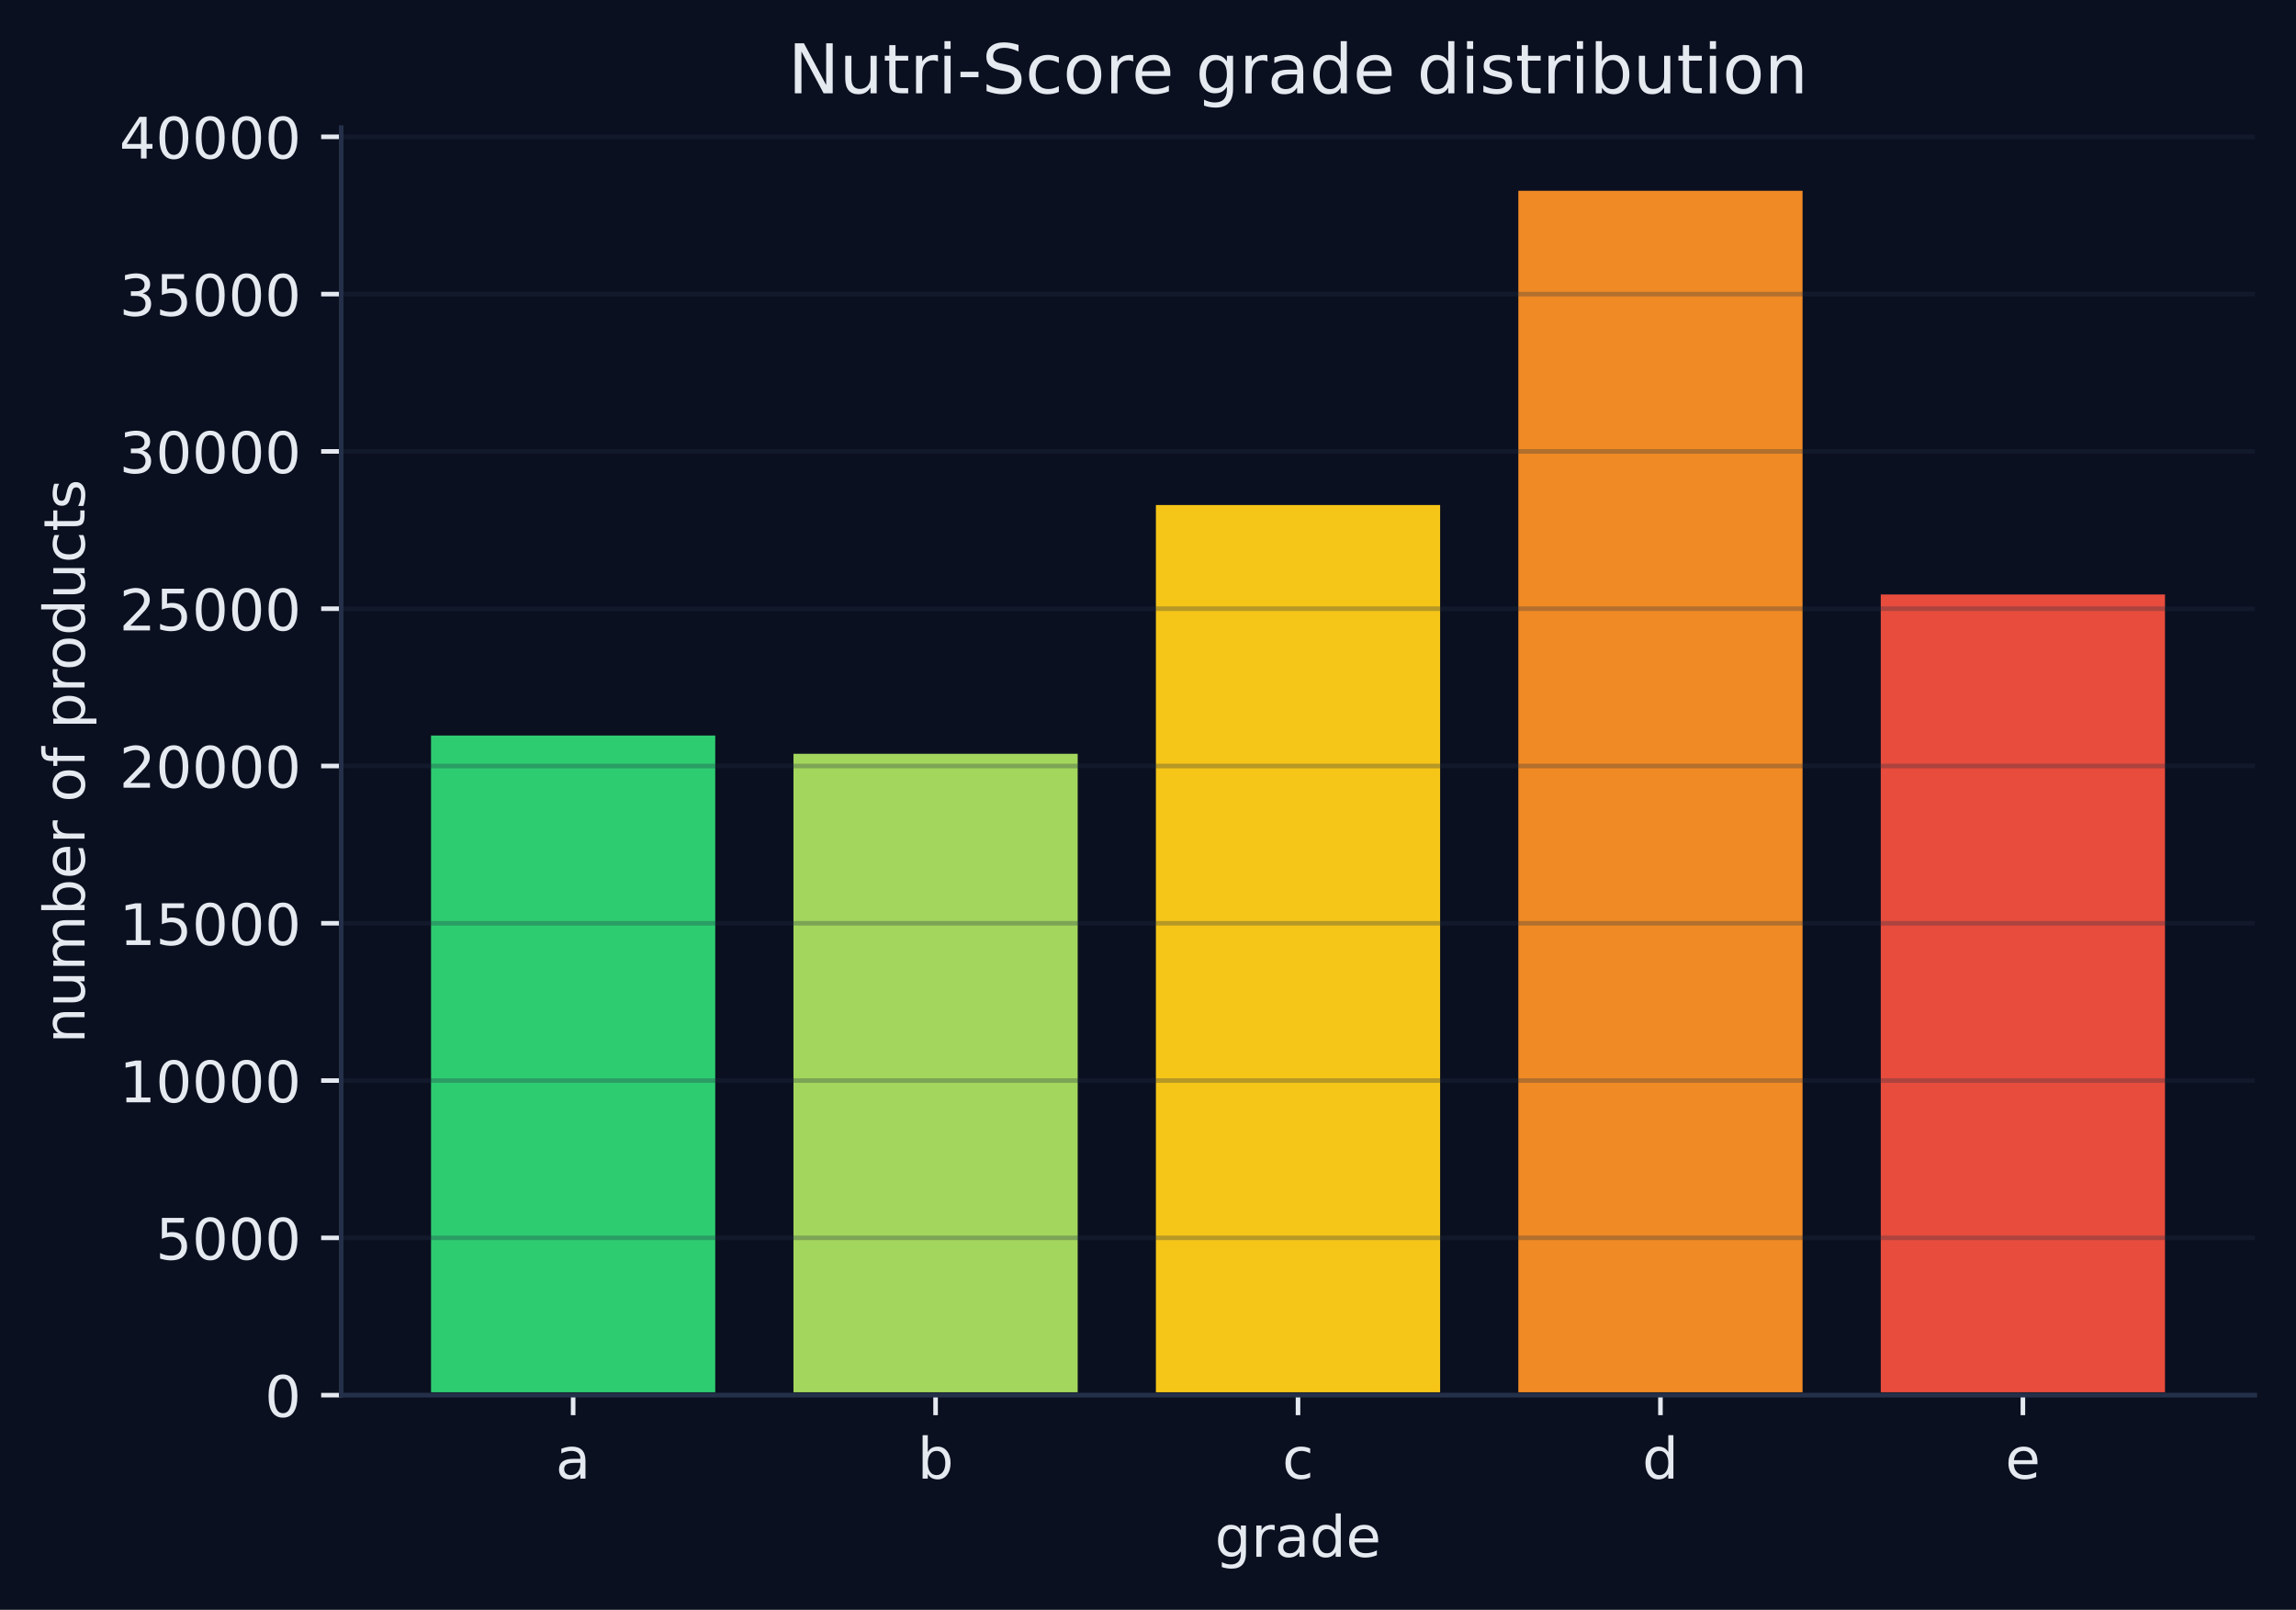
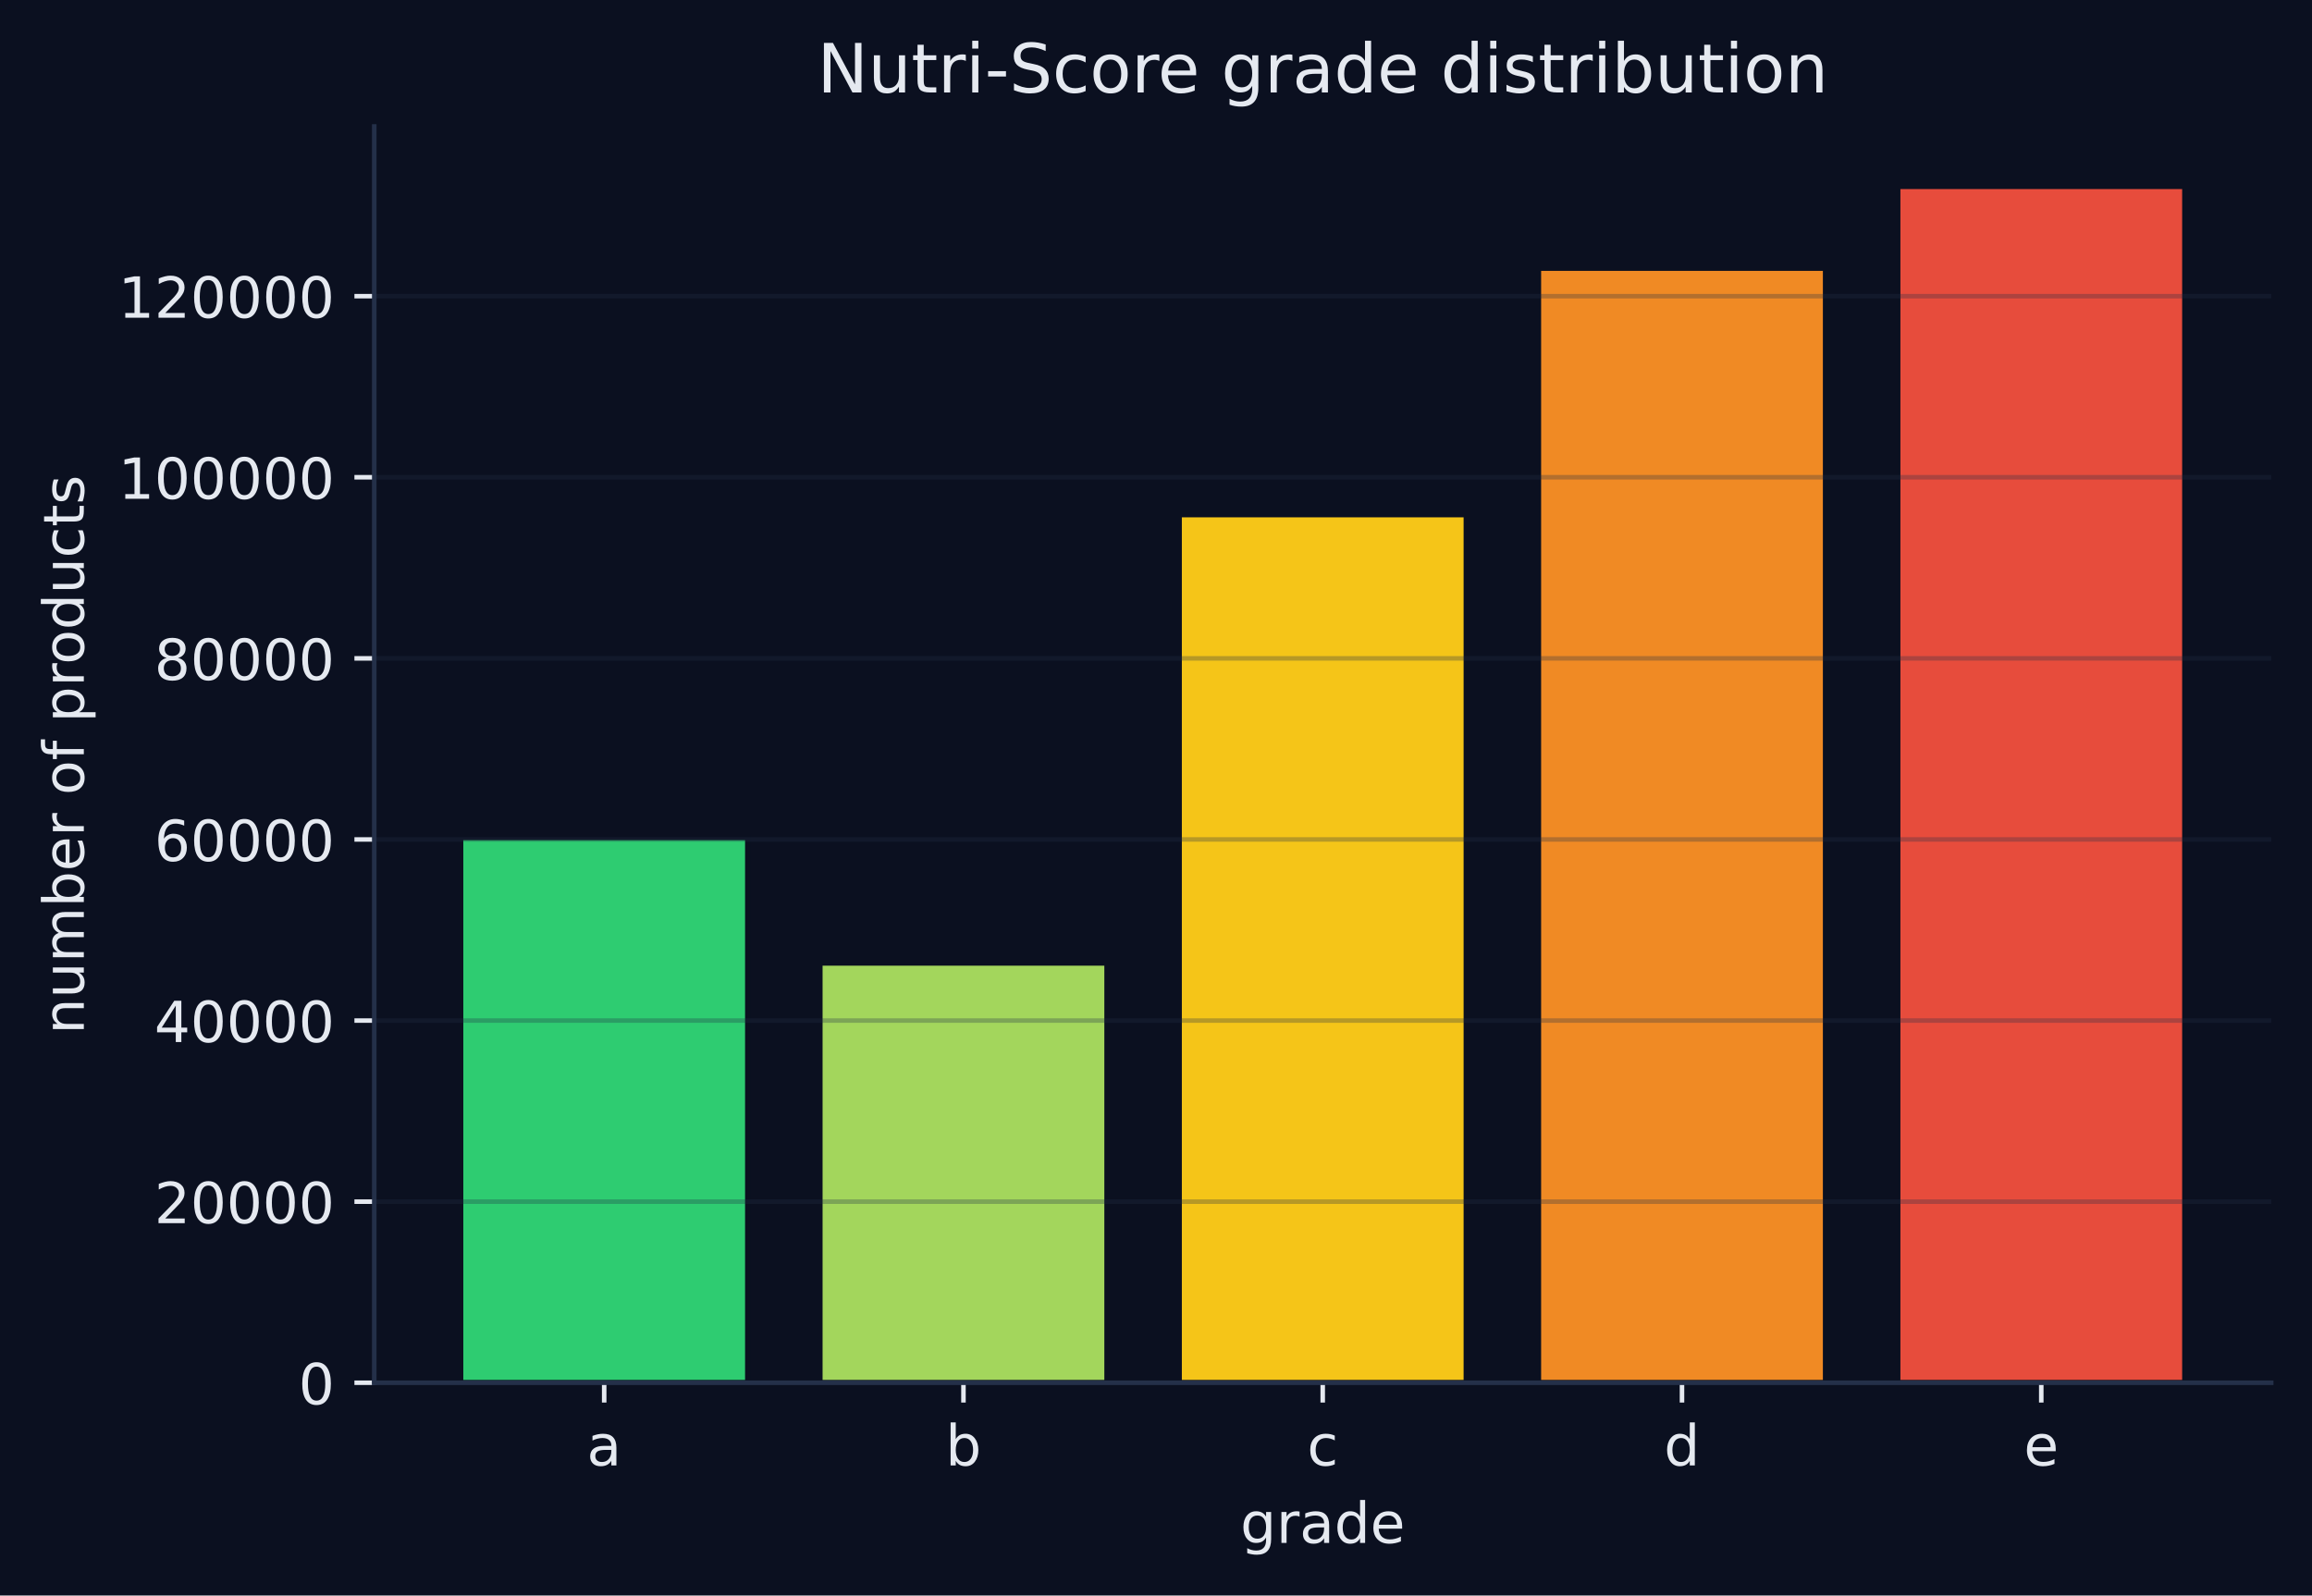
- <svg xmlns="http://www.w3.org/2000/svg" xmlns:xlink="http://www.w3.org/1999/xlink" width="401.691pt" height="281.634pt" viewBox="0 0 401.691 281.634" version="1.1">
+ <svg xmlns="http://www.w3.org/2000/svg" xmlns:xlink="http://www.w3.org/1999/xlink" width="408.053pt" height="281.634pt" viewBox="0 0 408.053 281.634" version="1.1">
  <defs>
    <style type="text/css">*{stroke-linejoin: round; stroke-linecap: butt}</style>
  </defs>
  <g id="figure_1">
    <g id="patch_1">
-       <path d="M 0 281.634  L 401.691 281.634  L 401.691 0  L 0 0  z " style="fill: #0b1020" />
+       <path d="M 0 281.634  L 408.053 281.634  L 408.053 0  L 0 0  z " style="fill: #0b1020" />
    </g>
    <g id="axes_1">
      <g id="patch_2">
-         <path d="M 59.691 244.078  L 394.491 244.078  L 394.491 22.318  L 59.691 22.318  z " style="fill: #0b1020" />
+         <path d="M 66.053 244.078  L 400.853 244.078  L 400.853 22.318  L 66.053 22.318  z " style="fill: #0b1020" />
      </g>
      <g id="patch_3">
-         <path d="M 74.909 244.078  L 125.636 244.078  L 125.636 128.178  L 74.909 128.178  z " clip-path="url(#pf02243b300)" style="fill: #2ecc71; stroke: #0b1020; stroke-linejoin: miter" />
+         <path d="M 81.271 244.078  L 131.999 244.078  L 131.999 147.798  L 81.271 147.798  z " clip-path="url(#pa532317cd4)" style="fill: #2ecc71; stroke: #0b1020; stroke-linejoin: miter" />
      </g>
      <g id="patch_4">
-         <path d="M 138.318 244.078  L 189.045 244.078  L 189.045 131.376  L 138.318 131.376  z " clip-path="url(#pf02243b300)" style="fill: #a3d65c; stroke: #0b1020; stroke-linejoin: miter" />
+         <path d="M 144.68 244.078  L 195.408 244.078  L 195.408 169.959  L 144.68 169.959  z " clip-path="url(#pa532317cd4)" style="fill: #a3d65c; stroke: #0b1020; stroke-linejoin: miter" />
      </g>
      <g id="patch_5">
-         <path d="M 201.727 244.078  L 252.454 244.078  L 252.454 87.848  L 201.727 87.848  z " clip-path="url(#pf02243b300)" style="fill: #f5c518; stroke: #0b1020; stroke-linejoin: miter" />
+         <path d="M 208.089 244.078  L 258.817 244.078  L 258.817 90.816  L 208.089 90.816  z " clip-path="url(#pa532317cd4)" style="fill: #f5c518; stroke: #0b1020; stroke-linejoin: miter" />
      </g>
      <g id="patch_6">
-         <path d="M 265.136 244.078  L 315.863 244.078  L 315.863 32.878  L 265.136 32.878  z " clip-path="url(#pf02243b300)" style="fill: #f08a24; stroke: #0b1020; stroke-linejoin: miter" />
+         <path d="M 271.499 244.078  L 322.226 244.078  L 322.226 47.313  L 271.499 47.313  z " clip-path="url(#pa532317cd4)" style="fill: #f08a24; stroke: #0b1020; stroke-linejoin: miter" />
      </g>
      <g id="patch_7">
-         <path d="M 328.545 244.078  L 379.272 244.078  L 379.272 103.495  L 328.545 103.495  z " clip-path="url(#pf02243b300)" style="fill: #e74c3c; stroke: #0b1020; stroke-linejoin: miter" />
+         <path d="M 334.908 244.078  L 385.635 244.078  L 385.635 32.878  L 334.908 32.878  z " clip-path="url(#pa532317cd4)" style="fill: #e74c3c; stroke: #0b1020; stroke-linejoin: miter" />
      </g>
      <g id="matplotlib.axis_1">
        <g id="xtick_1">
          <g id="line2d_1">
            <defs>
-               <path id="mfec696155d" d="M 0 0  L 0 3.5  " style="stroke: #e5e9f0; stroke-width: 0.8" />
+               <path id="m97c095710b" d="M 0 0  L 0 3.5  " style="stroke: #e5e9f0; stroke-width: 0.8" />
            </defs>
            <g>
-               <use xlink:href="#mfec696155d" x="100.272" y="244.078" style="fill: #e5e9f0; stroke: #e5e9f0; stroke-width: 0.8" />
+               <use xlink:href="#m97c095710b" x="106.635" y="244.078" style="fill: #e5e9f0; stroke: #e5e9f0; stroke-width: 0.8" />
            </g>
          </g>
          <g id="text_1">
-             <text style="font-size: 10px; font-family: 'DejaVu Sans', 'Bitstream Vera Sans', 'Computer Modern Sans Serif', 'Lucida Grande', 'Verdana', 'Geneva', 'Lucid', 'Arial', 'Helvetica', 'Avant Garde', sans-serif; text-anchor: middle; fill: #e5e9f0" x="100.272" y="258.677" transform="rotate(-0 100.2724 258.6766)">a</text>
+             <text style="font-size: 10px; font-family: 'DejaVu Sans', 'Bitstream Vera Sans', 'Computer Modern Sans Serif', 'Lucida Grande', 'Verdana', 'Geneva', 'Lucid', 'Arial', 'Helvetica', 'Avant Garde', sans-serif; text-anchor: middle; fill: #e5e9f0" x="106.635" y="258.677" transform="rotate(-0 106.6349 258.6766)">a</text>
          </g>
        </g>
        <g id="xtick_2">
          <g id="line2d_2">
            <g>
-               <use xlink:href="#mfec696155d" x="163.682" y="244.078" style="fill: #e5e9f0; stroke: #e5e9f0; stroke-width: 0.8" />
+               <use xlink:href="#m97c095710b" x="170.044" y="244.078" style="fill: #e5e9f0; stroke: #e5e9f0; stroke-width: 0.8" />
            </g>
          </g>
          <g id="text_2">
-             <text style="font-size: 10px; font-family: 'DejaVu Sans', 'Bitstream Vera Sans', 'Computer Modern Sans Serif', 'Lucida Grande', 'Verdana', 'Geneva', 'Lucid', 'Arial', 'Helvetica', 'Avant Garde', sans-serif; text-anchor: middle; fill: #e5e9f0" x="163.682" y="258.677" transform="rotate(-0 163.6815 258.6766)">b</text>
+             <text style="font-size: 10px; font-family: 'DejaVu Sans', 'Bitstream Vera Sans', 'Computer Modern Sans Serif', 'Lucida Grande', 'Verdana', 'Geneva', 'Lucid', 'Arial', 'Helvetica', 'Avant Garde', sans-serif; text-anchor: middle; fill: #e5e9f0" x="170.044" y="258.677" transform="rotate(-0 170.044 258.6766)">b</text>
          </g>
        </g>
        <g id="xtick_3">
          <g id="line2d_3">
            <g>
-               <use xlink:href="#mfec696155d" x="227.091" y="244.078" style="fill: #e5e9f0; stroke: #e5e9f0; stroke-width: 0.8" />
+               <use xlink:href="#m97c095710b" x="233.453" y="244.078" style="fill: #e5e9f0; stroke: #e5e9f0; stroke-width: 0.8" />
            </g>
          </g>
          <g id="text_3">
-             <text style="font-size: 10px; font-family: 'DejaVu Sans', 'Bitstream Vera Sans', 'Computer Modern Sans Serif', 'Lucida Grande', 'Verdana', 'Geneva', 'Lucid', 'Arial', 'Helvetica', 'Avant Garde', sans-serif; text-anchor: middle; fill: #e5e9f0" x="227.091" y="258.677" transform="rotate(-0 227.0906 258.6766)">c</text>
+             <text style="font-size: 10px; font-family: 'DejaVu Sans', 'Bitstream Vera Sans', 'Computer Modern Sans Serif', 'Lucida Grande', 'Verdana', 'Geneva', 'Lucid', 'Arial', 'Helvetica', 'Avant Garde', sans-serif; text-anchor: middle; fill: #e5e9f0" x="233.453" y="258.677" transform="rotate(-0 233.4531 258.6766)">c</text>
          </g>
        </g>
        <g id="xtick_4">
          <g id="line2d_4">
            <g>
-               <use xlink:href="#mfec696155d" x="290.5" y="244.078" style="fill: #e5e9f0; stroke: #e5e9f0; stroke-width: 0.8" />
+               <use xlink:href="#m97c095710b" x="296.862" y="244.078" style="fill: #e5e9f0; stroke: #e5e9f0; stroke-width: 0.8" />
            </g>
          </g>
          <g id="text_4">
-             <text style="font-size: 10px; font-family: 'DejaVu Sans', 'Bitstream Vera Sans', 'Computer Modern Sans Serif', 'Lucida Grande', 'Verdana', 'Geneva', 'Lucid', 'Arial', 'Helvetica', 'Avant Garde', sans-serif; text-anchor: middle; fill: #e5e9f0" x="290.5" y="258.677" transform="rotate(-0 290.4997 258.6766)">d</text>
+             <text style="font-size: 10px; font-family: 'DejaVu Sans', 'Bitstream Vera Sans', 'Computer Modern Sans Serif', 'Lucida Grande', 'Verdana', 'Geneva', 'Lucid', 'Arial', 'Helvetica', 'Avant Garde', sans-serif; text-anchor: middle; fill: #e5e9f0" x="296.862" y="258.677" transform="rotate(-0 296.8622 258.6766)">d</text>
          </g>
        </g>
        <g id="xtick_5">
          <g id="line2d_5">
            <g>
-               <use xlink:href="#mfec696155d" x="353.909" y="244.078" style="fill: #e5e9f0; stroke: #e5e9f0; stroke-width: 0.8" />
+               <use xlink:href="#m97c095710b" x="360.271" y="244.078" style="fill: #e5e9f0; stroke: #e5e9f0; stroke-width: 0.8" />
            </g>
          </g>
          <g id="text_5">
-             <text style="font-size: 10px; font-family: 'DejaVu Sans', 'Bitstream Vera Sans', 'Computer Modern Sans Serif', 'Lucida Grande', 'Verdana', 'Geneva', 'Lucid', 'Arial', 'Helvetica', 'Avant Garde', sans-serif; text-anchor: middle; fill: #e5e9f0" x="353.909" y="258.677" transform="rotate(-0 353.9088 258.6766)">e</text>
+             <text style="font-size: 10px; font-family: 'DejaVu Sans', 'Bitstream Vera Sans', 'Computer Modern Sans Serif', 'Lucida Grande', 'Verdana', 'Geneva', 'Lucid', 'Arial', 'Helvetica', 'Avant Garde', sans-serif; text-anchor: middle; fill: #e5e9f0" x="360.271" y="258.677" transform="rotate(-0 360.2713 258.6766)">e</text>
          </g>
        </g>
        <g id="text_6">
-           <text style="font-size: 10px; font-family: 'DejaVu Sans', 'Bitstream Vera Sans', 'Computer Modern Sans Serif', 'Lucida Grande', 'Verdana', 'Geneva', 'Lucid', 'Arial', 'Helvetica', 'Avant Garde', sans-serif; text-anchor: middle; fill: #e5e9f0" x="227.091" y="272.355" transform="rotate(-0 227.0906 272.3547)">grade</text>
+           <text style="font-size: 10px; font-family: 'DejaVu Sans', 'Bitstream Vera Sans', 'Computer Modern Sans Serif', 'Lucida Grande', 'Verdana', 'Geneva', 'Lucid', 'Arial', 'Helvetica', 'Avant Garde', sans-serif; text-anchor: middle; fill: #e5e9f0" x="233.453" y="272.355" transform="rotate(-0 233.4531 272.3547)">grade</text>
        </g>
      </g>
      <g id="matplotlib.axis_2">
        <g id="ytick_1">
          <g id="line2d_6">
-             <path d="M 59.691 244.078  L 394.491 244.078  " clip-path="url(#pf02243b300)" style="fill: none; stroke: #243049; stroke-opacity: 0.3; stroke-width: 0.8; stroke-linecap: square" />
+             <path d="M 66.053 244.078  L 400.853 244.078  " clip-path="url(#pa532317cd4)" style="fill: none; stroke: #243049; stroke-opacity: 0.3; stroke-width: 0.8; stroke-linecap: square" />
          </g>
          <g id="line2d_7">
            <defs>
-               <path id="m0818e6cdf9" d="M 0 0  L -3.5 0  " style="stroke: #e5e9f0; stroke-width: 0.8" />
+               <path id="mca3b77f1ee" d="M 0 0  L -3.5 0  " style="stroke: #e5e9f0; stroke-width: 0.8" />
            </defs>
            <g>
-               <use xlink:href="#m0818e6cdf9" x="59.691" y="244.078" style="fill: #e5e9f0; stroke: #e5e9f0; stroke-width: 0.8" />
+               <use xlink:href="#mca3b77f1ee" x="66.053" y="244.078" style="fill: #e5e9f0; stroke: #e5e9f0; stroke-width: 0.8" />
            </g>
          </g>
          <g id="text_7">
-             <text style="font-size: 10px; font-family: 'DejaVu Sans', 'Bitstream Vera Sans', 'Computer Modern Sans Serif', 'Lucida Grande', 'Verdana', 'Geneva', 'Lucid', 'Arial', 'Helvetica', 'Avant Garde', sans-serif; text-anchor: end; fill: #e5e9f0" x="52.691" y="247.877" transform="rotate(-0 52.69062 247.8773)">0</text>
+             <text style="font-size: 10px; font-family: 'DejaVu Sans', 'Bitstream Vera Sans', 'Computer Modern Sans Serif', 'Lucida Grande', 'Verdana', 'Geneva', 'Lucid', 'Arial', 'Helvetica', 'Avant Garde', sans-serif; text-anchor: end; fill: #e5e9f0" x="59.053" y="247.877" transform="rotate(-0 59.05313 247.8773)">0</text>
          </g>
        </g>
        <g id="ytick_2">
          <g id="line2d_8">
-             <path d="M 59.691 216.56  L 394.491 216.56  " clip-path="url(#pf02243b300)" style="fill: none; stroke: #243049; stroke-opacity: 0.3; stroke-width: 0.8; stroke-linecap: square" />
+             <path d="M 66.053 212.112  L 400.853 212.112  " clip-path="url(#pa532317cd4)" style="fill: none; stroke: #243049; stroke-opacity: 0.3; stroke-width: 0.8; stroke-linecap: square" />
          </g>
          <g id="line2d_9">
            <g>
-               <use xlink:href="#m0818e6cdf9" x="59.691" y="216.56" style="fill: #e5e9f0; stroke: #e5e9f0; stroke-width: 0.8" />
+               <use xlink:href="#mca3b77f1ee" x="66.053" y="212.112" style="fill: #e5e9f0; stroke: #e5e9f0; stroke-width: 0.8" />
            </g>
          </g>
          <g id="text_8">
-             <text style="font-size: 10px; font-family: 'DejaVu Sans', 'Bitstream Vera Sans', 'Computer Modern Sans Serif', 'Lucida Grande', 'Verdana', 'Geneva', 'Lucid', 'Arial', 'Helvetica', 'Avant Garde', sans-serif; text-anchor: end; fill: #e5e9f0" x="52.691" y="220.359" transform="rotate(-0 52.69062 220.3594)">5000</text>
+             <text style="font-size: 10px; font-family: 'DejaVu Sans', 'Bitstream Vera Sans', 'Computer Modern Sans Serif', 'Lucida Grande', 'Verdana', 'Geneva', 'Lucid', 'Arial', 'Helvetica', 'Avant Garde', sans-serif; text-anchor: end; fill: #e5e9f0" x="59.053" y="215.911" transform="rotate(-0 59.05313 215.9108)">20000</text>
          </g>
        </g>
        <g id="ytick_3">
          <g id="line2d_10">
-             <path d="M 59.691 189.042  L 394.491 189.042  " clip-path="url(#pf02243b300)" style="fill: none; stroke: #243049; stroke-opacity: 0.3; stroke-width: 0.8; stroke-linecap: square" />
+             <path d="M 66.053 180.145  L 400.853 180.145  " clip-path="url(#pa532317cd4)" style="fill: none; stroke: #243049; stroke-opacity: 0.3; stroke-width: 0.8; stroke-linecap: square" />
          </g>
          <g id="line2d_11">
            <g>
-               <use xlink:href="#m0818e6cdf9" x="59.691" y="189.042" style="fill: #e5e9f0; stroke: #e5e9f0; stroke-width: 0.8" />
+               <use xlink:href="#mca3b77f1ee" x="66.053" y="180.145" style="fill: #e5e9f0; stroke: #e5e9f0; stroke-width: 0.8" />
            </g>
          </g>
          <g id="text_9">
-             <text style="font-size: 10px; font-family: 'DejaVu Sans', 'Bitstream Vera Sans', 'Computer Modern Sans Serif', 'Lucida Grande', 'Verdana', 'Geneva', 'Lucid', 'Arial', 'Helvetica', 'Avant Garde', sans-serif; text-anchor: end; fill: #e5e9f0" x="52.691" y="192.842" transform="rotate(-0 52.69062 192.8415)">10000</text>
+             <text style="font-size: 10px; font-family: 'DejaVu Sans', 'Bitstream Vera Sans', 'Computer Modern Sans Serif', 'Lucida Grande', 'Verdana', 'Geneva', 'Lucid', 'Arial', 'Helvetica', 'Avant Garde', sans-serif; text-anchor: end; fill: #e5e9f0" x="59.053" y="183.944" transform="rotate(-0 59.05313 183.9442)">40000</text>
          </g>
        </g>
        <g id="ytick_4">
          <g id="line2d_12">
-             <path d="M 59.691 161.524  L 394.491 161.524  " clip-path="url(#pf02243b300)" style="fill: none; stroke: #243049; stroke-opacity: 0.3; stroke-width: 0.8; stroke-linecap: square" />
+             <path d="M 66.053 148.178  L 400.853 148.178  " clip-path="url(#pa532317cd4)" style="fill: none; stroke: #243049; stroke-opacity: 0.3; stroke-width: 0.8; stroke-linecap: square" />
          </g>
          <g id="line2d_13">
            <g>
-               <use xlink:href="#m0818e6cdf9" x="59.691" y="161.524" style="fill: #e5e9f0; stroke: #e5e9f0; stroke-width: 0.8" />
+               <use xlink:href="#mca3b77f1ee" x="66.053" y="148.178" style="fill: #e5e9f0; stroke: #e5e9f0; stroke-width: 0.8" />
            </g>
          </g>
          <g id="text_10">
-             <text style="font-size: 10px; font-family: 'DejaVu Sans', 'Bitstream Vera Sans', 'Computer Modern Sans Serif', 'Lucida Grande', 'Verdana', 'Geneva', 'Lucid', 'Arial', 'Helvetica', 'Avant Garde', sans-serif; text-anchor: end; fill: #e5e9f0" x="52.691" y="165.324" transform="rotate(-0 52.69062 165.3236)">15000</text>
+             <text style="font-size: 10px; font-family: 'DejaVu Sans', 'Bitstream Vera Sans', 'Computer Modern Sans Serif', 'Lucida Grande', 'Verdana', 'Geneva', 'Lucid', 'Arial', 'Helvetica', 'Avant Garde', sans-serif; text-anchor: end; fill: #e5e9f0" x="59.053" y="151.978" transform="rotate(-0 59.05313 151.9776)">60000</text>
          </g>
        </g>
        <g id="ytick_5">
          <g id="line2d_14">
-             <path d="M 59.691 134.006  L 394.491 134.006  " clip-path="url(#pf02243b300)" style="fill: none; stroke: #243049; stroke-opacity: 0.3; stroke-width: 0.8; stroke-linecap: square" />
+             <path d="M 66.053 116.212  L 400.853 116.212  " clip-path="url(#pa532317cd4)" style="fill: none; stroke: #243049; stroke-opacity: 0.3; stroke-width: 0.8; stroke-linecap: square" />
          </g>
          <g id="line2d_15">
            <g>
-               <use xlink:href="#m0818e6cdf9" x="59.691" y="134.006" style="fill: #e5e9f0; stroke: #e5e9f0; stroke-width: 0.8" />
+               <use xlink:href="#mca3b77f1ee" x="66.053" y="116.212" style="fill: #e5e9f0; stroke: #e5e9f0; stroke-width: 0.8" />
            </g>
          </g>
          <g id="text_11">
-             <text style="font-size: 10px; font-family: 'DejaVu Sans', 'Bitstream Vera Sans', 'Computer Modern Sans Serif', 'Lucida Grande', 'Verdana', 'Geneva', 'Lucid', 'Arial', 'Helvetica', 'Avant Garde', sans-serif; text-anchor: end; fill: #e5e9f0" x="52.691" y="137.806" transform="rotate(-0 52.69062 137.8057)">20000</text>
+             <text style="font-size: 10px; font-family: 'DejaVu Sans', 'Bitstream Vera Sans', 'Computer Modern Sans Serif', 'Lucida Grande', 'Verdana', 'Geneva', 'Lucid', 'Arial', 'Helvetica', 'Avant Garde', sans-serif; text-anchor: end; fill: #e5e9f0" x="59.053" y="120.011" transform="rotate(-0 59.05313 120.011)">80000</text>
          </g>
        </g>
        <g id="ytick_6">
          <g id="line2d_16">
-             <path d="M 59.691 106.489  L 394.491 106.489  " clip-path="url(#pf02243b300)" style="fill: none; stroke: #243049; stroke-opacity: 0.3; stroke-width: 0.8; stroke-linecap: square" />
+             <path d="M 66.053 84.245  L 400.853 84.245  " clip-path="url(#pa532317cd4)" style="fill: none; stroke: #243049; stroke-opacity: 0.3; stroke-width: 0.8; stroke-linecap: square" />
          </g>
          <g id="line2d_17">
            <g>
-               <use xlink:href="#m0818e6cdf9" x="59.691" y="106.489" style="fill: #e5e9f0; stroke: #e5e9f0; stroke-width: 0.8" />
+               <use xlink:href="#mca3b77f1ee" x="66.053" y="84.245" style="fill: #e5e9f0; stroke: #e5e9f0; stroke-width: 0.8" />
            </g>
          </g>
          <g id="text_12">
-             <text style="font-size: 10px; font-family: 'DejaVu Sans', 'Bitstream Vera Sans', 'Computer Modern Sans Serif', 'Lucida Grande', 'Verdana', 'Geneva', 'Lucid', 'Arial', 'Helvetica', 'Avant Garde', sans-serif; text-anchor: end; fill: #e5e9f0" x="52.691" y="110.288" transform="rotate(-0 52.69062 110.2878)">25000</text>
+             <text style="font-size: 10px; font-family: 'DejaVu Sans', 'Bitstream Vera Sans', 'Computer Modern Sans Serif', 'Lucida Grande', 'Verdana', 'Geneva', 'Lucid', 'Arial', 'Helvetica', 'Avant Garde', sans-serif; text-anchor: end; fill: #e5e9f0" x="59.053" y="88.044" transform="rotate(-0 59.05313 88.04444)">100000</text>
          </g>
        </g>
        <g id="ytick_7">
          <g id="line2d_18">
-             <path d="M 59.691 78.971  L 394.491 78.971  " clip-path="url(#pf02243b300)" style="fill: none; stroke: #243049; stroke-opacity: 0.3; stroke-width: 0.8; stroke-linecap: square" />
+             <path d="M 66.053 52.279  L 400.853 52.279  " clip-path="url(#pa532317cd4)" style="fill: none; stroke: #243049; stroke-opacity: 0.3; stroke-width: 0.8; stroke-linecap: square" />
          </g>
          <g id="line2d_19">
            <g>
-               <use xlink:href="#m0818e6cdf9" x="59.691" y="78.971" style="fill: #e5e9f0; stroke: #e5e9f0; stroke-width: 0.8" />
+               <use xlink:href="#mca3b77f1ee" x="66.053" y="52.279" style="fill: #e5e9f0; stroke: #e5e9f0; stroke-width: 0.8" />
            </g>
          </g>
          <g id="text_13">
-             <text style="font-size: 10px; font-family: 'DejaVu Sans', 'Bitstream Vera Sans', 'Computer Modern Sans Serif', 'Lucida Grande', 'Verdana', 'Geneva', 'Lucid', 'Arial', 'Helvetica', 'Avant Garde', sans-serif; text-anchor: end; fill: #e5e9f0" x="52.691" y="82.77" transform="rotate(-0 52.69062 82.76985)">30000</text>
-           </g>
-         </g>
-         <g id="ytick_8">
-           <g id="line2d_20">
-             <path d="M 59.691 51.453  L 394.491 51.453  " clip-path="url(#pf02243b300)" style="fill: none; stroke: #243049; stroke-opacity: 0.3; stroke-width: 0.8; stroke-linecap: square" />
-           </g>
-           <g id="line2d_21">
-             <g>
-               <use xlink:href="#m0818e6cdf9" x="59.691" y="51.453" style="fill: #e5e9f0; stroke: #e5e9f0; stroke-width: 0.8" />
-             </g>
-           </g>
-           <g id="text_14">
-             <text style="font-size: 10px; font-family: 'DejaVu Sans', 'Bitstream Vera Sans', 'Computer Modern Sans Serif', 'Lucida Grande', 'Verdana', 'Geneva', 'Lucid', 'Arial', 'Helvetica', 'Avant Garde', sans-serif; text-anchor: end; fill: #e5e9f0" x="52.691" y="55.252" transform="rotate(-0 52.69062 55.25194)">35000</text>
-           </g>
-         </g>
-         <g id="ytick_9">
-           <g id="line2d_22">
-             <path d="M 59.691 23.935  L 394.491 23.935  " clip-path="url(#pf02243b300)" style="fill: none; stroke: #243049; stroke-opacity: 0.3; stroke-width: 0.8; stroke-linecap: square" />
-           </g>
-           <g id="line2d_23">
-             <g>
-               <use xlink:href="#m0818e6cdf9" x="59.691" y="23.935" style="fill: #e5e9f0; stroke: #e5e9f0; stroke-width: 0.8" />
-             </g>
-           </g>
-           <g id="text_15">
-             <text style="font-size: 10px; font-family: 'DejaVu Sans', 'Bitstream Vera Sans', 'Computer Modern Sans Serif', 'Lucida Grande', 'Verdana', 'Geneva', 'Lucid', 'Arial', 'Helvetica', 'Avant Garde', sans-serif; text-anchor: end; fill: #e5e9f0" x="52.691" y="27.734" transform="rotate(-0 52.69062 27.73402)">40000</text>
-           </g>
-         </g>
-         <g id="text_16">
+             <text style="font-size: 10px; font-family: 'DejaVu Sans', 'Bitstream Vera Sans', 'Computer Modern Sans Serif', 'Lucida Grande', 'Verdana', 'Geneva', 'Lucid', 'Arial', 'Helvetica', 'Avant Garde', sans-serif; text-anchor: end; fill: #e5e9f0" x="59.053" y="56.078" transform="rotate(-0 59.05313 56.07786)">120000</text>
+           </g>
+         </g>
+         <g id="text_14">
          <text style="font-size: 10px; font-family: 'DejaVu Sans', 'Bitstream Vera Sans', 'Computer Modern Sans Serif', 'Lucida Grande', 'Verdana', 'Geneva', 'Lucid', 'Arial', 'Helvetica', 'Avant Garde', sans-serif; text-anchor: middle; fill: #e5e9f0" x="14.798" y="133.198" transform="rotate(-90 14.79844 133.1981)">number of products</text>
        </g>
      </g>
      <g id="patch_8">
-         <path d="M 59.691 244.078  L 59.691 22.318  " style="fill: none; stroke: #243049; stroke-width: 0.8; stroke-linejoin: miter; stroke-linecap: square" />
+         <path d="M 66.053 244.078  L 66.053 22.318  " style="fill: none; stroke: #243049; stroke-width: 0.8; stroke-linejoin: miter; stroke-linecap: square" />
      </g>
      <g id="patch_9">
-         <path d="M 59.691 244.078  L 394.491 244.078  " style="fill: none; stroke: #243049; stroke-width: 0.8; stroke-linejoin: miter; stroke-linecap: square" />
-       </g>
-       <g id="text_17">
-         <text style="font-size: 12px; font-family: 'DejaVu Sans', 'Bitstream Vera Sans', 'Computer Modern Sans Serif', 'Lucida Grande', 'Verdana', 'Geneva', 'Lucid', 'Arial', 'Helvetica', 'Avant Garde', sans-serif; text-anchor: middle; fill: #e5e9f0" x="227.091" y="16.318" transform="rotate(-0 227.0906 16.31812)">Nutri-Score grade distribution</text>
+         <path d="M 66.053 244.078  L 400.853 244.078  " style="fill: none; stroke: #243049; stroke-width: 0.8; stroke-linejoin: miter; stroke-linecap: square" />
+       </g>
+       <g id="text_15">
+         <text style="font-size: 12px; font-family: 'DejaVu Sans', 'Bitstream Vera Sans', 'Computer Modern Sans Serif', 'Lucida Grande', 'Verdana', 'Geneva', 'Lucid', 'Arial', 'Helvetica', 'Avant Garde', sans-serif; text-anchor: middle; fill: #e5e9f0" x="233.453" y="16.318" transform="rotate(-0 233.4531 16.31812)">Nutri-Score grade distribution</text>
      </g>
    </g>
  </g>
  <defs>
-     <clipPath id="pf02243b300">
-       <rect x="59.691" y="22.318" width="334.8" height="221.76" />
+     <clipPath id="pa532317cd4">
+       <rect x="66.053" y="22.318" width="334.8" height="221.76" />
    </clipPath>
  </defs>
</svg>
